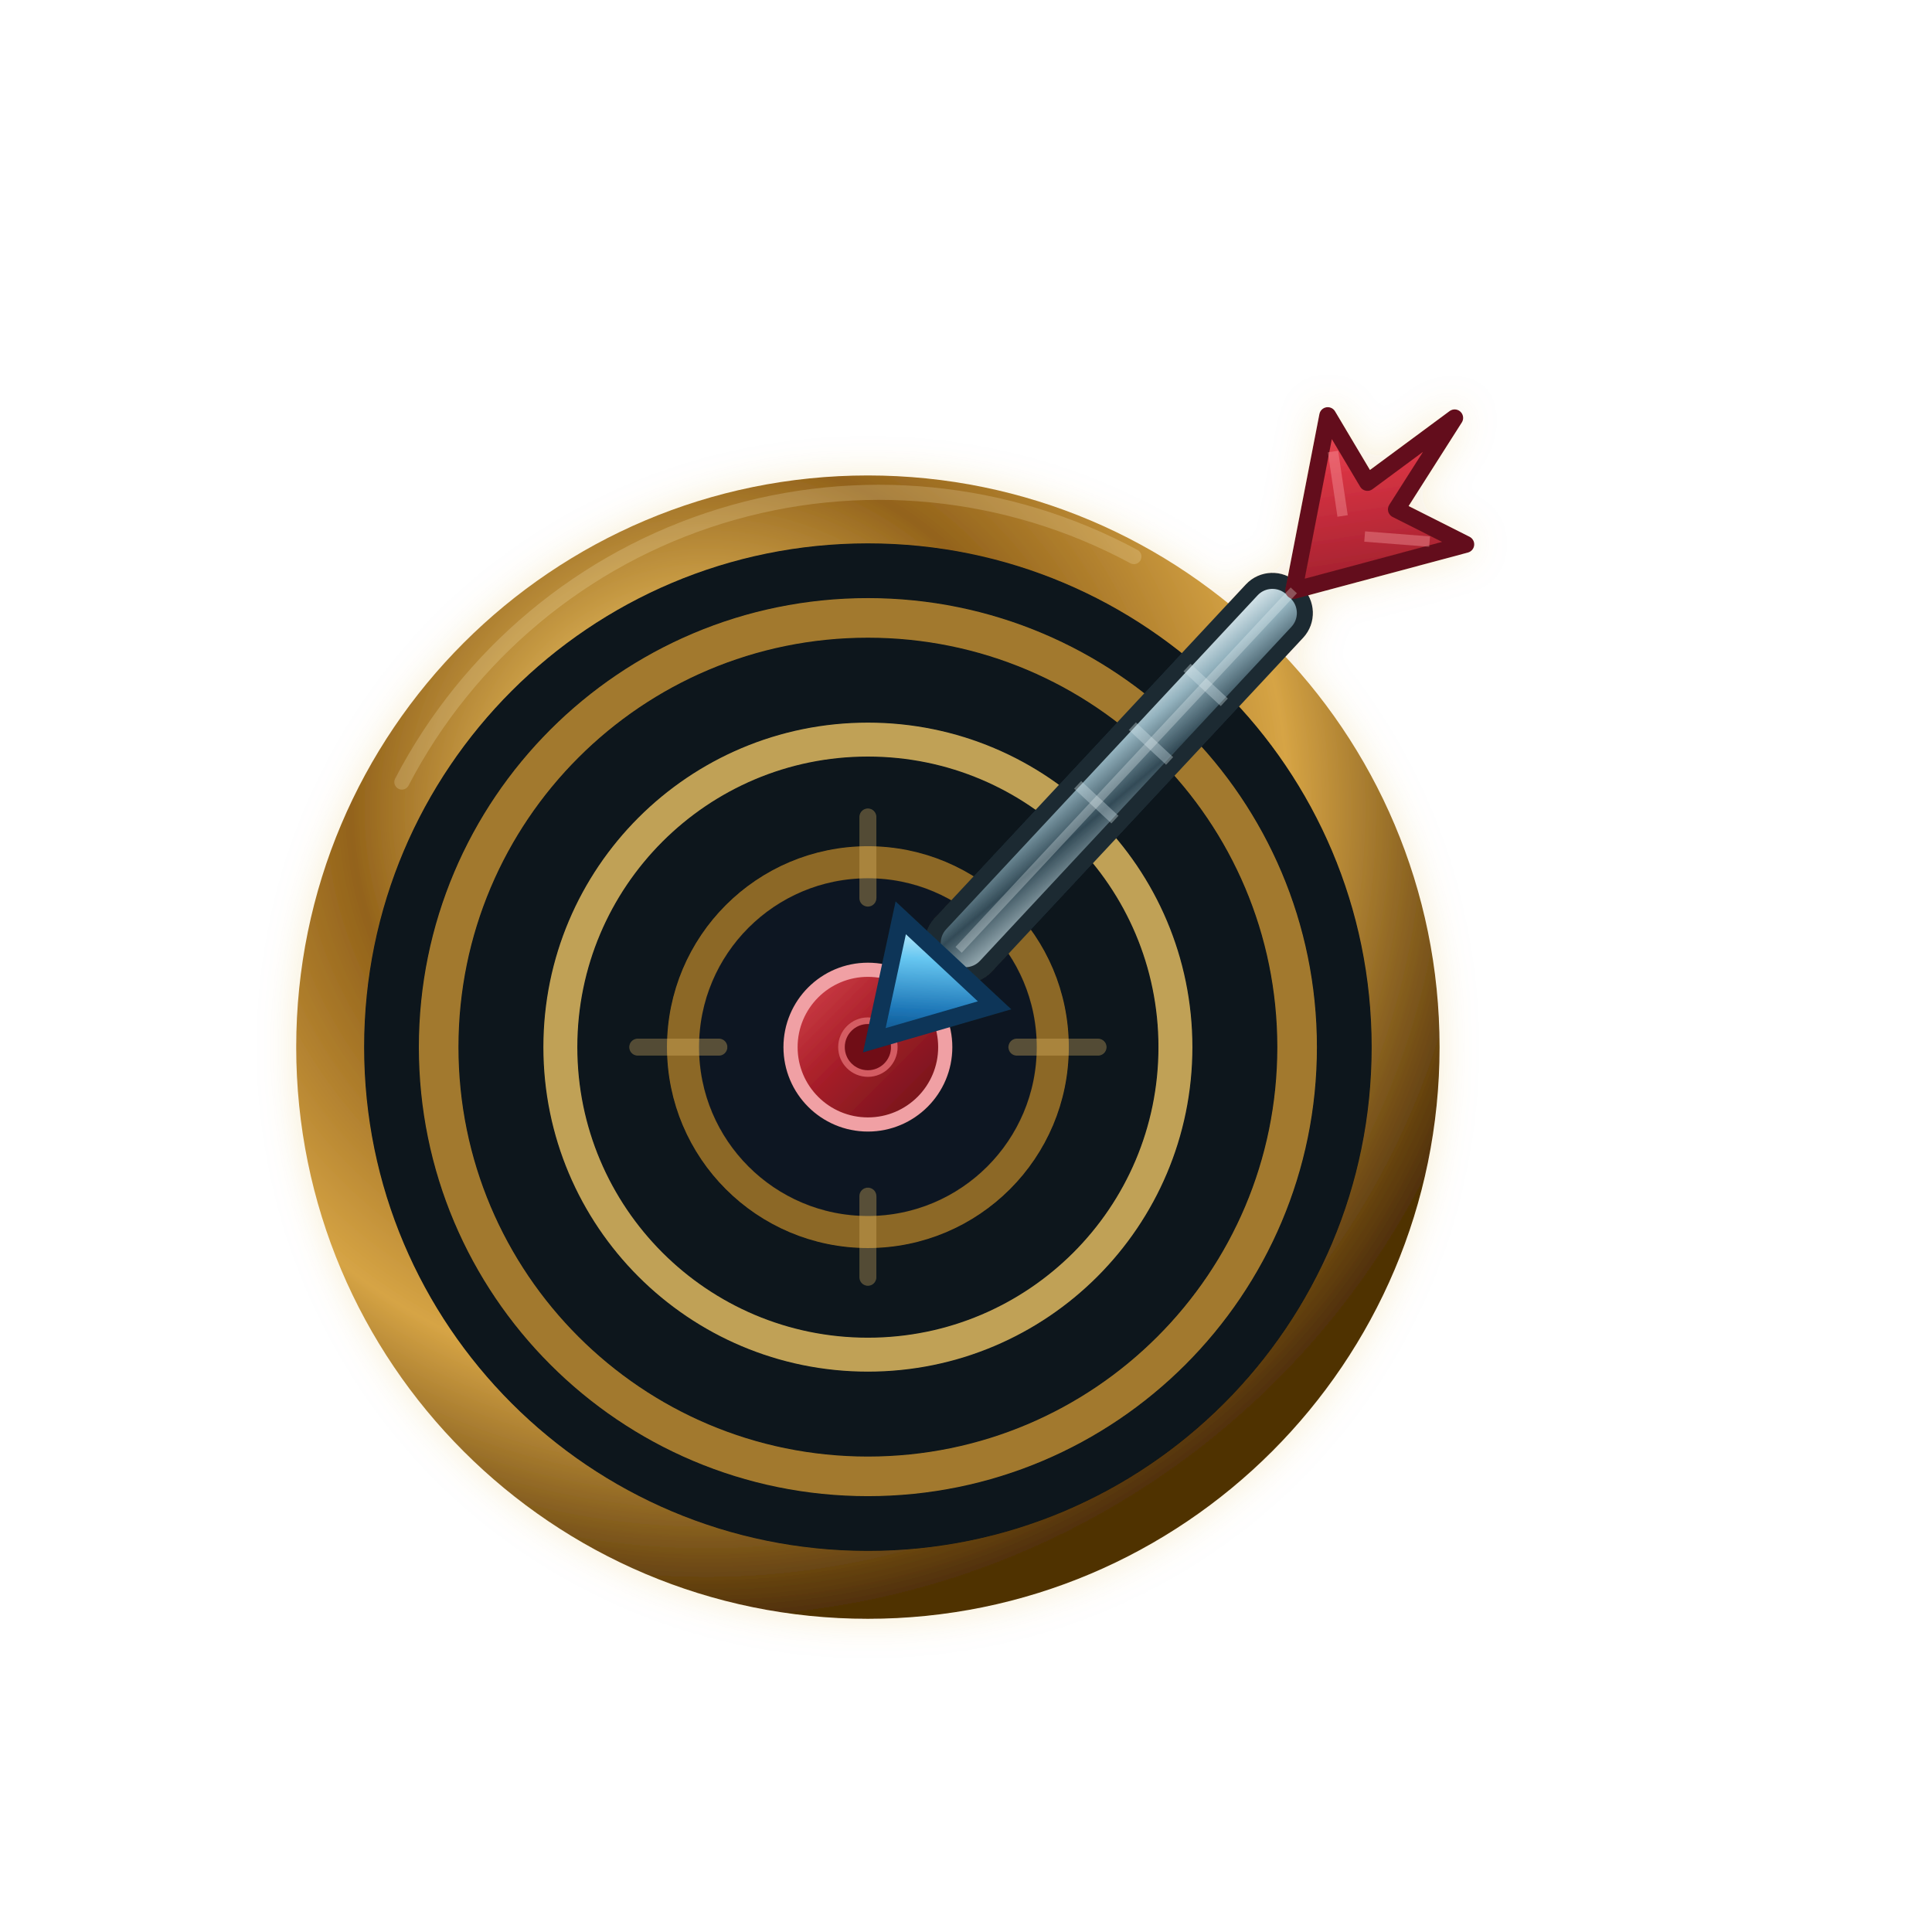
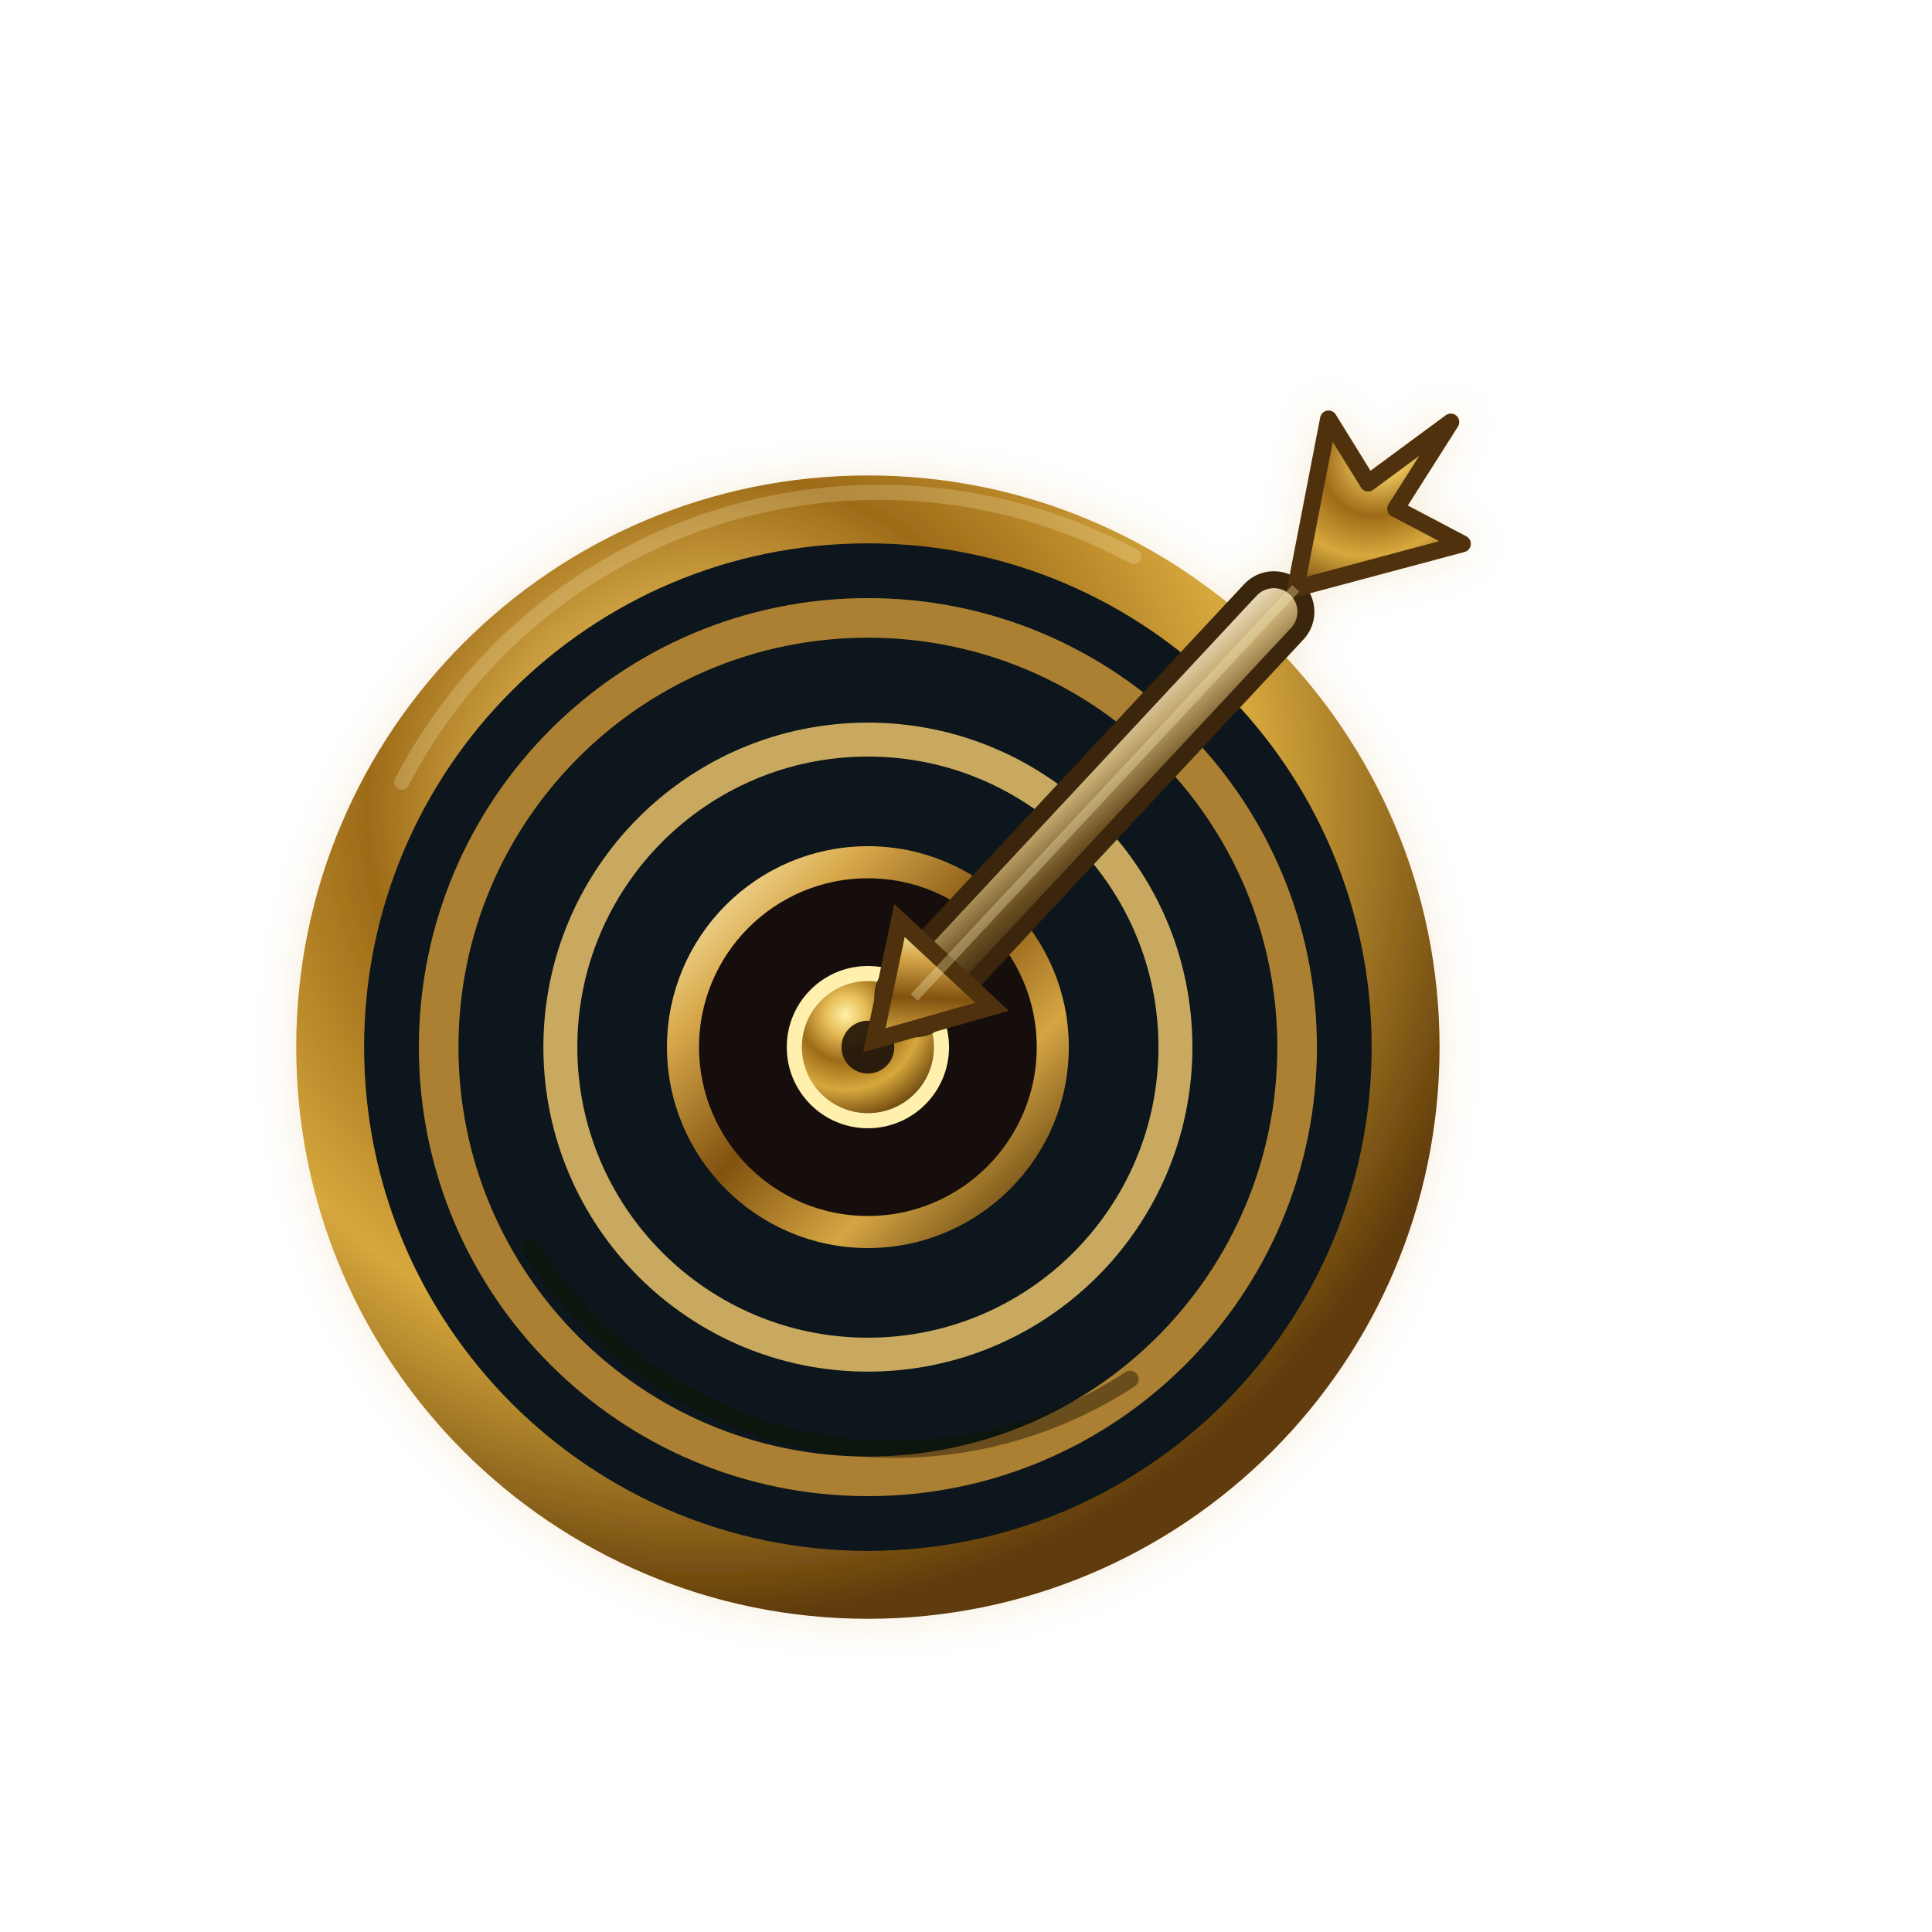
<svg xmlns="http://www.w3.org/2000/svg" width="256" height="256" viewBox="0 0 2048 2048">
  <defs>
    <radialGradient id="gold" cx="35%" cy="28%" r="75%">
-       <stop offset="0" stop-color="#fff4bf" />
-       <stop offset="0.18" stop-color="#e9bf5f" />
-       <stop offset="0.44" stop-color="#93631b" />
-       <stop offset="0.72" stop-color="#d6a445" />
-       <stop offset="1" stop-color="#503006" />
+       <stop offset="0" stop-color="#fff0aa" />
+       <stop offset="0.18" stop-color="#e8bf59" />
+       <stop offset="0.42" stop-color="#9d6b18" />
+       <stop offset="0.68" stop-color="#d7a83d" />
+       <stop offset="1" stop-color="#5f3b08" />
    </radialGradient>
-     <linearGradient id="ruby" x1="0" y1="0" x2="1" y2="1">
-       <stop offset="0" stop-color="#d94750" />
-       <stop offset="0.42" stop-color="#aa202a" />
-       <stop offset="1" stop-color="#671018" />
+     <linearGradient id="brass" x1="0" y1="0" x2="1" y2="1">
+       <stop offset="0" stop-color="#fff3be" />
+       <stop offset="0.22" stop-color="#d8a94c" />
+       <stop offset="0.47" stop-color="#81520f" />
+       <stop offset="0.72" stop-color="#d5a543" />
+       <stop offset="1" stop-color="#4b2d05" />
    </linearGradient>
-     <linearGradient id="flightRed" x1="0" y1="0" x2="1" y2="1">
-       <stop offset="0" stop-color="#ff6b70" />
-       <stop offset="0.38" stop-color="#d73343" />
-       <stop offset="1" stop-color="#7f1521" />
-     </linearGradient>
-     <linearGradient id="shaft" x1="0" y1="0" x2="1" y2="1">
-       <stop offset="0" stop-color="#eef7fa" />
-       <stop offset="0.3" stop-color="#94b3bf" />
-       <stop offset="0.62" stop-color="#334b57" />
-       <stop offset="1" stop-color="#afc2c8" />
-     </linearGradient>
-     <linearGradient id="blueMetal" x1="0" y1="0" x2="1" y2="1">
-       <stop offset="0" stop-color="#d9f7ff" />
-       <stop offset="0.24" stop-color="#67c7f1" />
-       <stop offset="0.56" stop-color="#1c75b6" />
-       <stop offset="0.82" stop-color="#0a416f" />
-       <stop offset="1" stop-color="#061f38" />
+     <linearGradient id="steel" x1="0" y1="0" x2="1" y2="1">
+       <stop offset="0" stop-color="#f5ead0" />
+       <stop offset="0.35" stop-color="#c3a86f" />
+       <stop offset="0.68" stop-color="#6e5223" />
+       <stop offset="1" stop-color="#2f210c" />
    </linearGradient>
    <filter id="shadow" x="-30%" y="-30%" width="160%" height="160%">
      <feDropShadow dx="0" dy="34" stdDeviation="34" flood-color="#000" flood-opacity="0.62" />
-       <feDropShadow dx="0" dy="0" stdDeviation="20" flood-color="#d39b34" flood-opacity="0.18" />
+       <feDropShadow dx="0" dy="0" stdDeviation="20" flood-color="#d39b34" flood-opacity="0.20" />
    </filter>
  </defs>
  <g filter="url(#shadow)">
    <circle cx="920" cy="1110" r="570" fill="#07121a" stroke="url(#gold)" stroke-width="72" />
-     <circle cx="920" cy="1110" r="455" fill="none" stroke="#af8230" stroke-width="42" opacity="0.92" />
-     <circle cx="920" cy="1110" r="326" fill="none" stroke="#d8b45f" stroke-width="36" opacity="0.88" />
-     <circle cx="920" cy="1110" r="196" fill="#101820" stroke="#8c6726" stroke-width="34" />
-     <path d="M920 952V866M920 1268v86M762 1110h-86M1078 1110h86" fill="none" stroke="#e3bd68" stroke-width="18" stroke-linecap="round" opacity="0.34" />
-     <circle cx="920" cy="1110" r="82" fill="url(#ruby)" stroke="#f0a0a4" stroke-width="15" />
-     <circle cx="920" cy="1110" r="28" fill="#6f0d16" stroke="#d45b62" stroke-width="7" />
-     <path d="M426 829 A570 570 0 0 1 1202 590" fill="none" stroke="#fff5cf" stroke-width="16" stroke-linecap="round" opacity="0.20" />
+     <circle cx="920" cy="1110" r="455" fill="none" stroke="#b98a32" stroke-width="42" opacity="0.92" />
+     <circle cx="920" cy="1110" r="326" fill="none" stroke="#e1bd67" stroke-width="36" opacity="0.88" />
+     <circle cx="920" cy="1110" r="196" fill="#17110a" stroke="url(#brass)" stroke-width="34" />
+     <circle cx="920" cy="1110" r="78" fill="url(#gold)" stroke="#fff0ae" stroke-width="16" />
+     <circle cx="920" cy="1110" r="28" fill="#1d1205" opacity="0.9" />
+     <path d="M426 829 A570 570 0 0 1 1202 590" fill="none" stroke="#fff5c9" stroke-width="16" stroke-linecap="round" opacity="0.22" />
+     <path d="M563 1323 A455 455 0 0 0 1198 1462" fill="none" stroke="#1d1102" stroke-width="18" stroke-linecap="round" opacity="0.46" />
    <g transform="rotate(43 920 1110)">
-       <rect x="887" y="448" width="66" height="544" rx="30" fill="url(#shaft)" stroke="#1e2c33" stroke-width="17" />
-       <path d="M893 585H947M893 670H947M893 755H947" stroke="#d6e6ec" stroke-width="11" opacity="0.36" />
-       <path d="M920 1100 L852 986 L988 986 Z" fill="url(#blueMetal)" stroke="#0a3558" stroke-width="18" />
-       <path d="M920 448 L820 288 L899 311 L920 198 L941 311 L1020 288 Z" fill="url(#flightRed)" stroke="#64101a" stroke-width="18" stroke-linejoin="round" />
-       <path d="M920 448L920 969" stroke="#f7ffff" stroke-width="9" opacity="0.28" />
-       <path d="M850 312L904 355M990 312L936 355" stroke="#ffadb0" stroke-width="11" opacity="0.35" />
+       <rect x="886" y="445" width="68" height="626" rx="34" fill="url(#steel)" stroke="#3a270d" stroke-width="18" />
+       <path d="M920 1100 L853 989 L987 989 Z" fill="url(#brass)" stroke="#4f3309" stroke-width="18" />
+       <path d="M920 445 L823 290 L900 311 L920 204 L940 311 L1017 290 Z" fill="url(#gold)" stroke="#50330a" stroke-width="18" stroke-linejoin="round" />
+       <path d="M920 445 L920 1038" stroke="#fff1bb" stroke-width="10" opacity="0.32" />
    </g>
  </g>
</svg>
